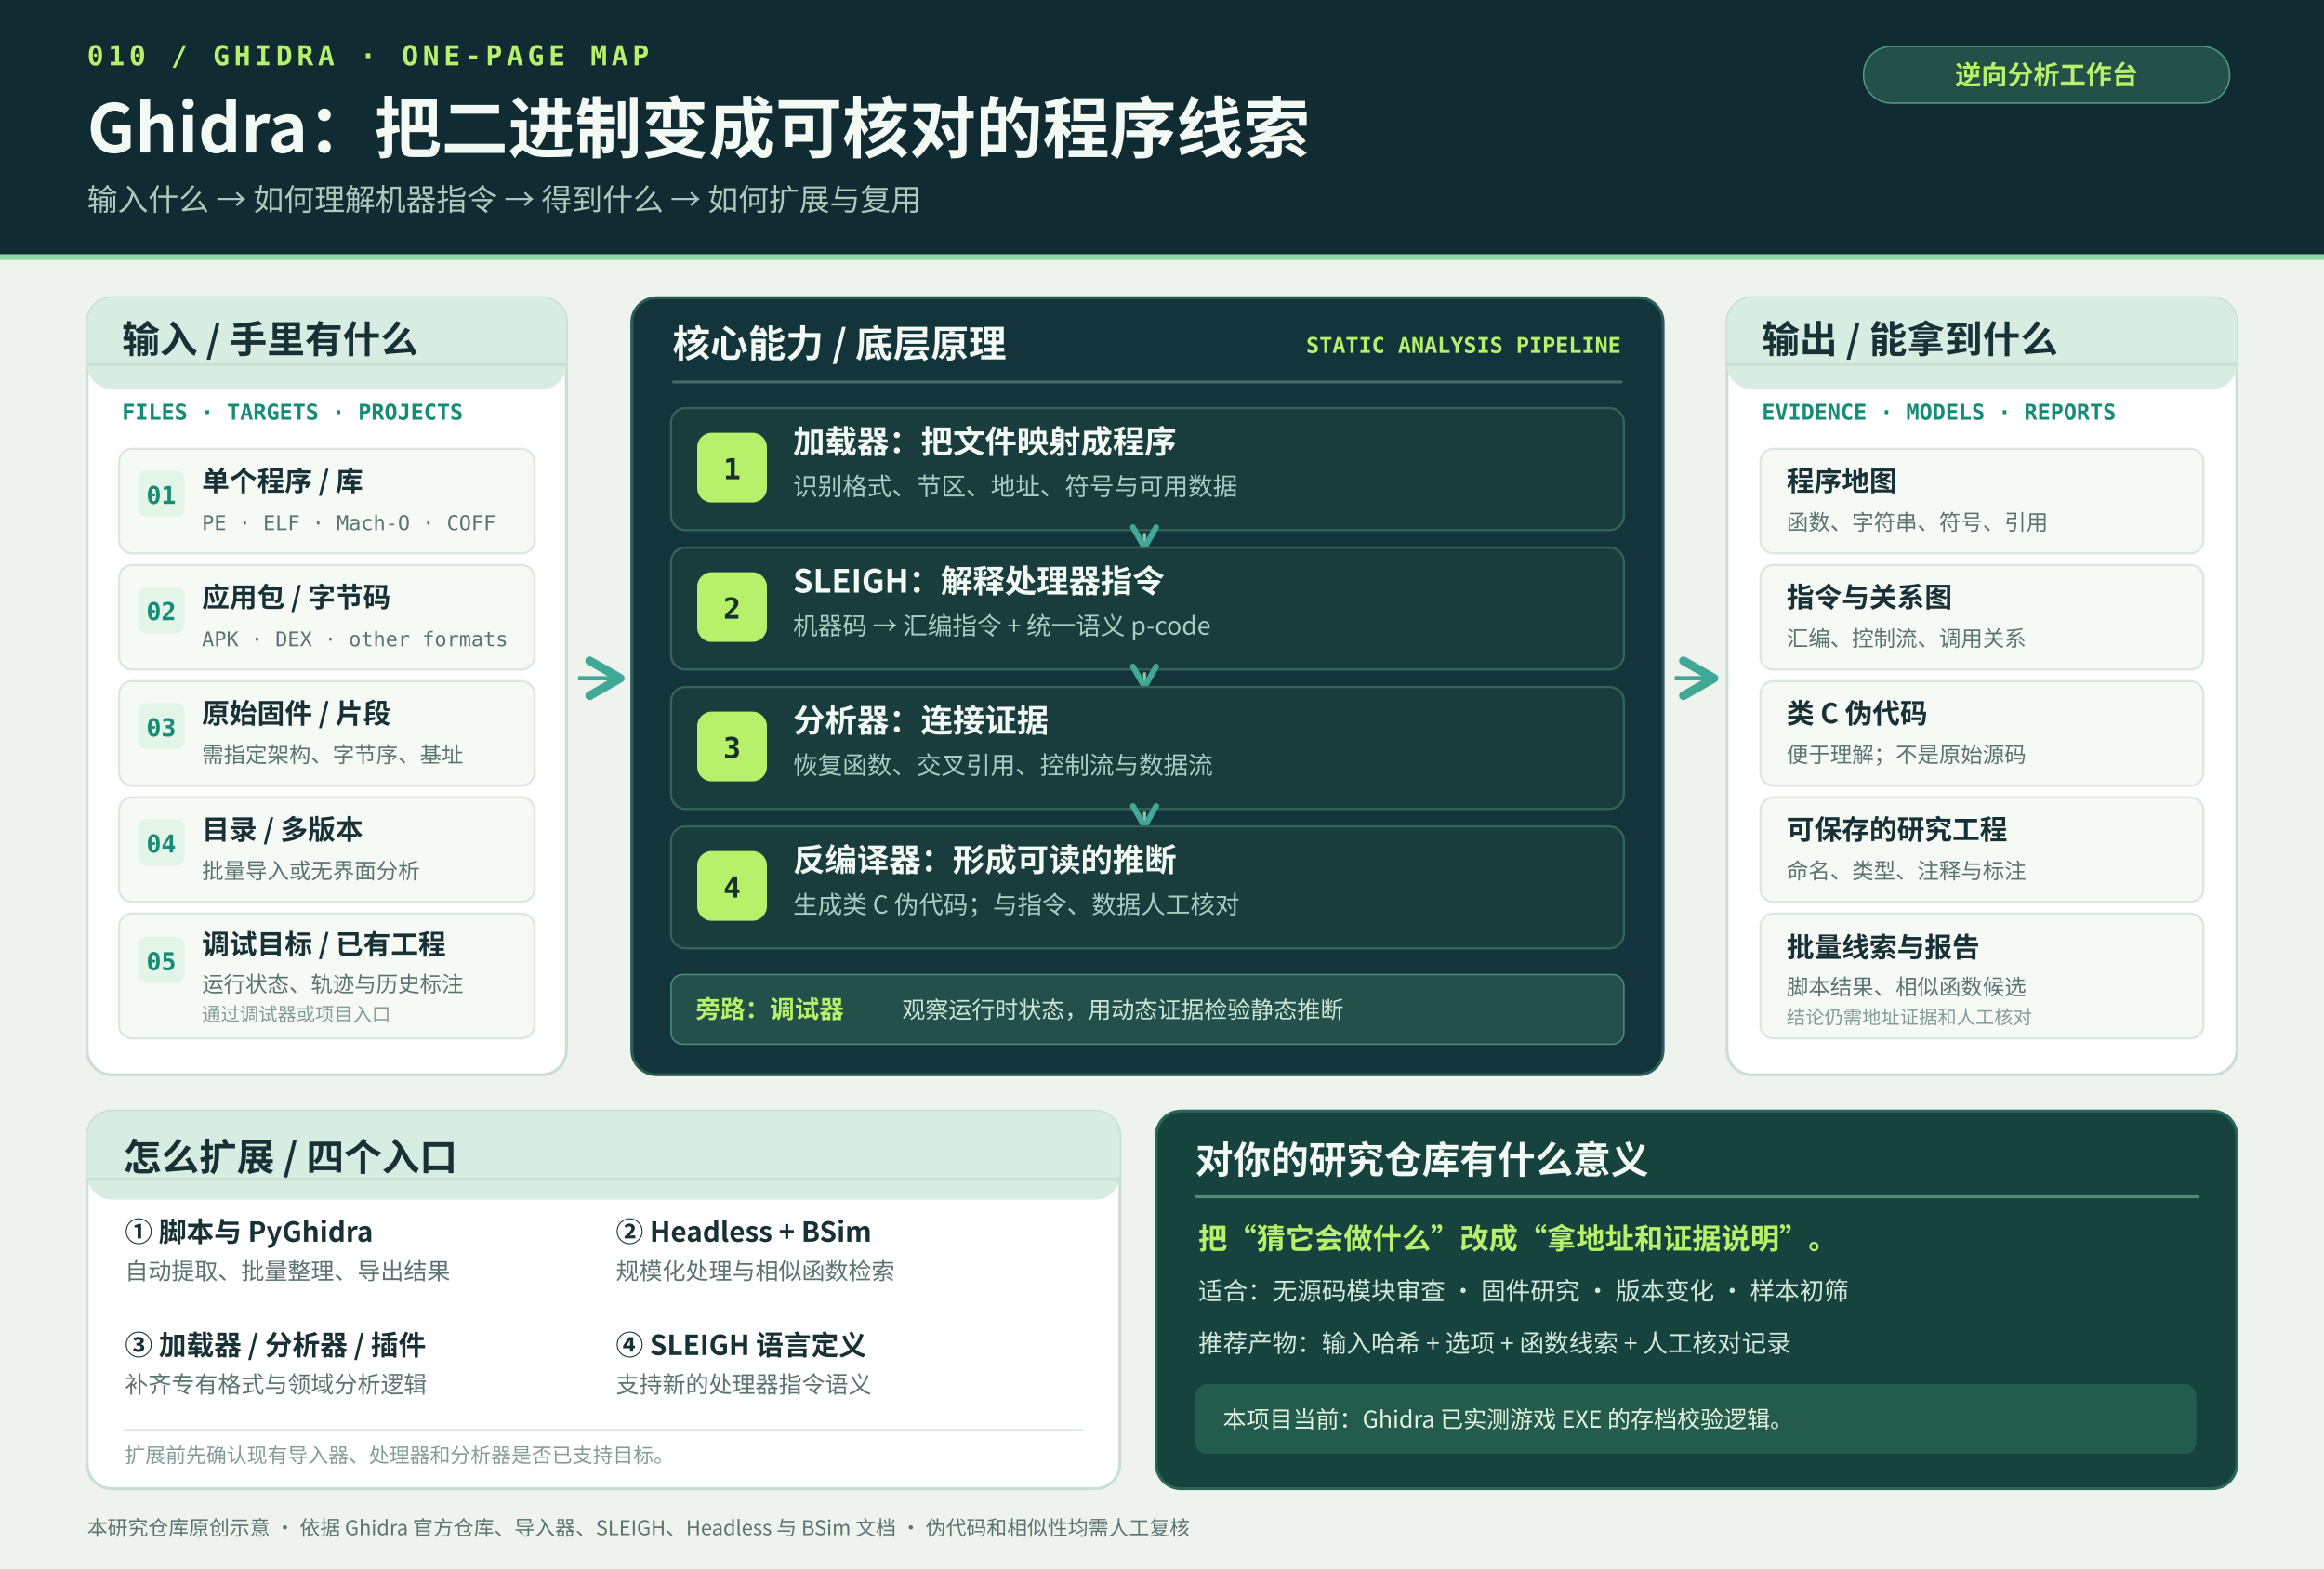
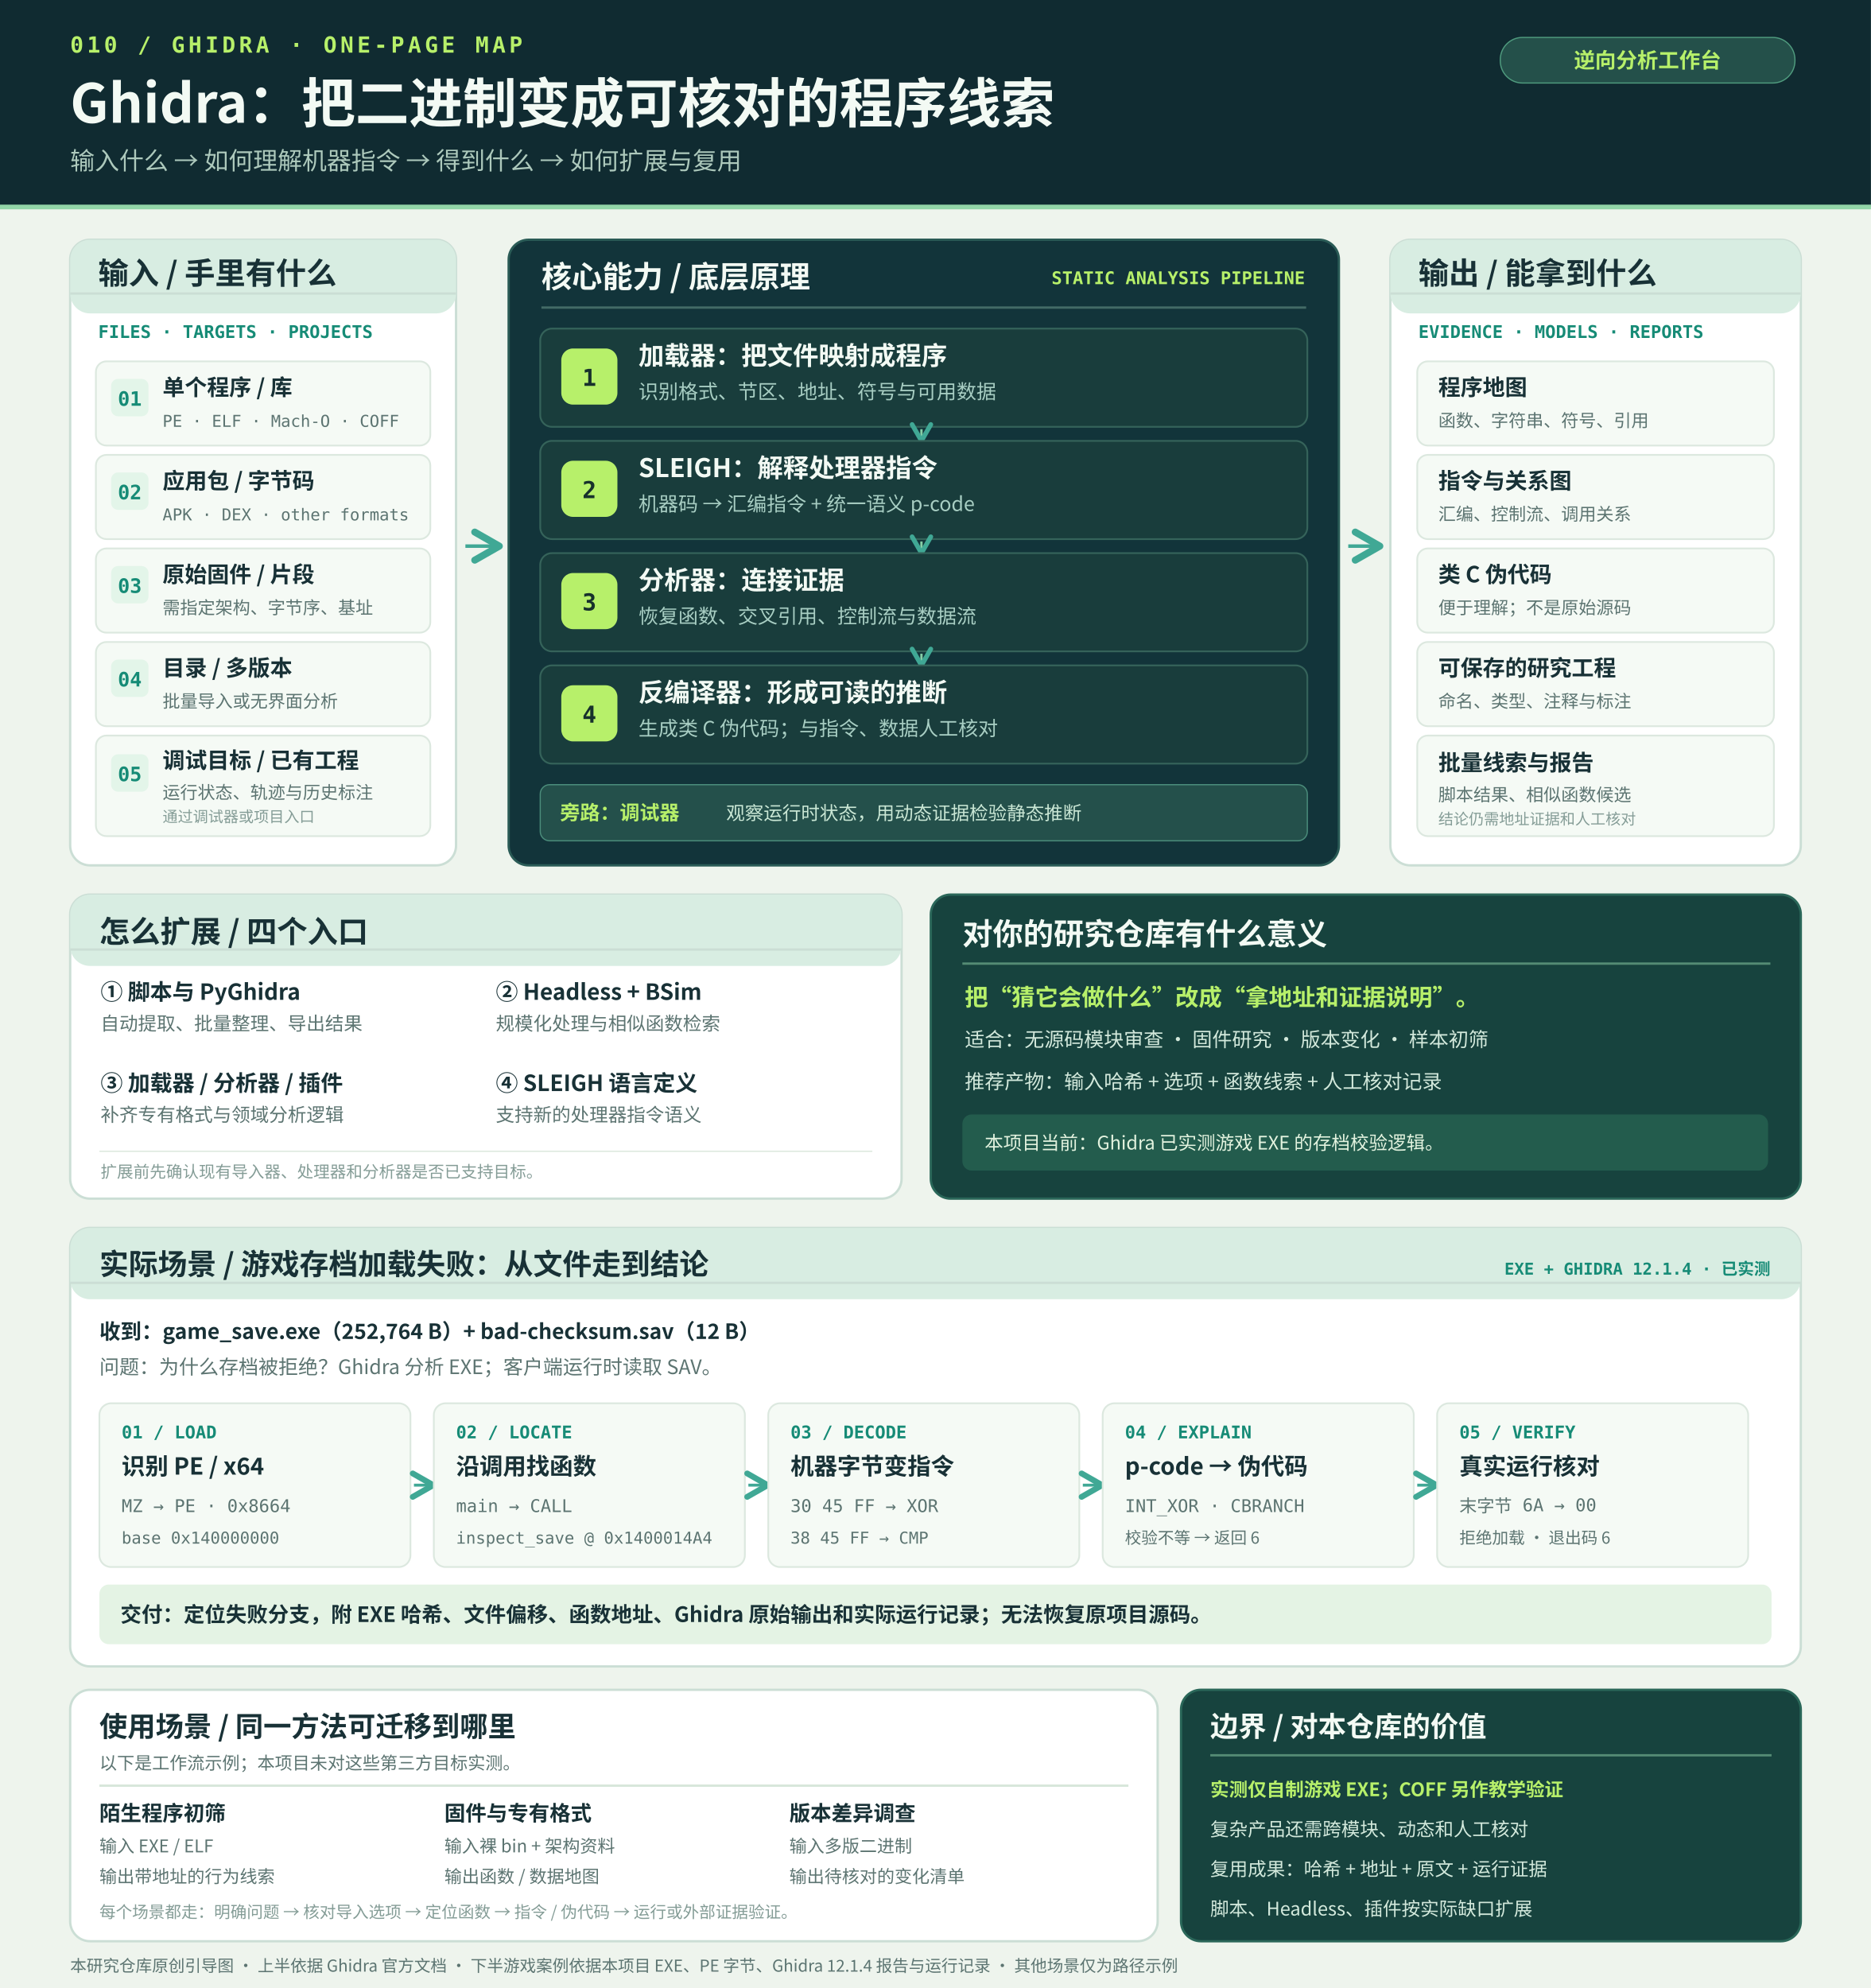
- <svg xmlns="http://www.w3.org/2000/svg" width="1600" height="1080" viewBox="0 0 1600 1080" role="img" aria-labelledby="title description">
+ <svg xmlns="http://www.w3.org/2000/svg" width="1600" height="1700" viewBox="0 0 1600 1700" role="img" aria-labelledby="title description">
  <defs>
    <style>
      .zh{font-family:'Microsoft YaHei','PingFang SC','Noto Sans CJK SC',sans-serif}
      .mono{font-family:Consolas,'Cascadia Mono',monospace}
      .ink{fill:#183136}.muted{fill:#5c7471}.soft{fill:#849c96}.white{fill:#f3faf4}.lime{fill:#b7f06a}.teal{fill:#168b76}
      .panel{fill:#ffffff;stroke:#cbded5;stroke-width:2}.row{fill:#f5faf5;stroke:#dce8df;stroke-width:1.5}
      .tag{fill:#e3f5e9}.darkrow{fill:#193d3c;stroke:#35635a;stroke-width:1.5}
    </style>
    <marker id="arrow" markerWidth="10" markerHeight="10" refX="7" refY="5" orient="auto">
      <path d="M1 1 L8 5 L1 9" fill="none" stroke="#40a895" stroke-width="2" stroke-linecap="round" stroke-linejoin="round" />
    </marker>
  </defs>
-   <rect width="1600" height="1080" fill="#eef4ed" />
+   <rect width="1600" height="1700" fill="#eef4ed" />
  <path d="M0 0H1600V177H0Z" fill="#102b31" />
  <path d="M0 177H1600" stroke="#92d5a7" stroke-width="4" />
  <text x="60" y="45" class="mono lime" font-size="19" font-weight="700" letter-spacing="3">010 / GHIDRA · ONE-PAGE MAP</text>
  <text x="60" y="105" class="zh white" font-size="46" font-weight="800">Ghidra：把二进制变成可核对的程序线索</text>
  <text x="60" y="145" class="zh" fill="#adc9bc" font-size="21">输入什么  →  如何理解机器指令  →  得到什么  →  如何扩展与复用</text>
  <rect x="1283" y="32" width="252" height="39" rx="19" fill="#24504a" stroke="#4f9b7e" />
  <text x="1409" y="58" class="zh lime" text-anchor="middle" font-size="18" font-weight="700">逆向分析工作台</text>
  <rect x="60" y="205" width="330" height="535" rx="17" class="panel" />
  <rect x="60" y="205" width="330" height="63" rx="17" fill="#d8ede2" />
  <path d="M60 251H390" stroke="#cbded5" stroke-width="2" />
  <text x="84" y="243" class="zh ink" font-size="26" font-weight="800">输入 / 手里有什么</text>
  <text x="84" y="289" class="mono teal" font-size="15" font-weight="700">FILES · TARGETS · PROJECTS</text>
  <rect x="82" y="309" width="286" height="72" rx="9" class="row" />
  <rect x="95" y="324" width="32" height="32" rx="6" class="tag" />
  <text x="111" y="347" class="mono teal" text-anchor="middle" font-size="17" font-weight="700">01</text>
  <text x="139" y="338" class="zh ink" font-size="19" font-weight="700">单个程序 / 库</text>
  <text x="139" y="365" class="mono muted" font-size="14">PE · ELF · Mach-O · COFF</text>
  <rect x="82" y="389" width="286" height="72" rx="9" class="row" />
  <rect x="95" y="404" width="32" height="32" rx="6" class="tag" />
  <text x="111" y="427" class="mono teal" text-anchor="middle" font-size="17" font-weight="700">02</text>
  <text x="139" y="418" class="zh ink" font-size="19" font-weight="700">应用包 / 字节码</text>
  <text x="139" y="445" class="mono muted" font-size="14">APK · DEX · other formats</text>
  <rect x="82" y="469" width="286" height="72" rx="9" class="row" />
  <rect x="95" y="484" width="32" height="32" rx="6" class="tag" />
  <text x="111" y="507" class="mono teal" text-anchor="middle" font-size="17" font-weight="700">03</text>
  <text x="139" y="498" class="zh ink" font-size="19" font-weight="700">原始固件 / 片段</text>
  <text x="139" y="525" class="zh muted" font-size="15">需指定架构、字节序、基址</text>
  <rect x="82" y="549" width="286" height="72" rx="9" class="row" />
  <rect x="95" y="564" width="32" height="32" rx="6" class="tag" />
  <text x="111" y="587" class="mono teal" text-anchor="middle" font-size="17" font-weight="700">04</text>
  <text x="139" y="578" class="zh ink" font-size="19" font-weight="700">目录 / 多版本</text>
  <text x="139" y="605" class="zh muted" font-size="15">批量导入或无界面分析</text>
  <rect x="82" y="629" width="286" height="86" rx="9" class="row" />
  <rect x="95" y="645" width="32" height="32" rx="6" class="tag" />
  <text x="111" y="668" class="mono teal" text-anchor="middle" font-size="17" font-weight="700">05</text>
  <text x="139" y="657" class="zh ink" font-size="19" font-weight="700">调试目标 / 已有工程</text>
  <text x="139" y="683" class="zh muted" font-size="15">运行状态、轨迹与历史标注</text>
  <text x="139" y="703" class="zh soft" font-size="13">通过调试器或项目入口</text>
  <path d="M398 467H424" stroke="#40a895" stroke-width="3" marker-end="url(#arrow)" />
  <rect x="435" y="205" width="710" height="535" rx="17" fill="#12343a" stroke="#2a5b56" stroke-width="2" />
  <text x="463" y="246" class="zh white" font-size="26" font-weight="800">核心能力 / 底层原理</text>
  <text x="1116" y="243" class="mono lime" text-anchor="end" font-size="15" font-weight="700">STATIC ANALYSIS PIPELINE</text>
  <path d="M463 263H1117" stroke="#426a66" stroke-width="2" />
  <rect x="462" y="281" width="656" height="84" rx="10" class="darkrow" />
  <rect x="480" y="298" width="48" height="48" rx="10" fill="#b7f06a" />
  <text x="504" y="330" class="mono" fill="#17312c" text-anchor="middle" font-size="20" font-weight="700">1</text>
  <text x="546" y="312" class="zh white" font-size="22" font-weight="700">加载器：把文件映射成程序</text>
  <text x="546" y="341" class="zh" fill="#a8cec3" font-size="17">识别格式、节区、地址、符号与可用数据</text>
  <path d="M788 367V375" stroke="#86cfa7" stroke-width="2" marker-end="url(#arrow)" />
  <rect x="462" y="377" width="656" height="84" rx="10" class="darkrow" />
  <rect x="480" y="394" width="48" height="48" rx="10" fill="#b7f06a" />
  <text x="504" y="426" class="mono" fill="#17312c" text-anchor="middle" font-size="20" font-weight="700">2</text>
  <text x="546" y="408" class="zh white" font-size="22" font-weight="700">SLEIGH：解释处理器指令</text>
  <text x="546" y="437" class="zh" fill="#a8cec3" font-size="17">机器码 → 汇编指令 + 统一语义 p-code</text>
  <path d="M788 463V471" stroke="#86cfa7" stroke-width="2" marker-end="url(#arrow)" />
  <rect x="462" y="473" width="656" height="84" rx="10" class="darkrow" />
  <rect x="480" y="490" width="48" height="48" rx="10" fill="#b7f06a" />
  <text x="504" y="522" class="mono" fill="#17312c" text-anchor="middle" font-size="20" font-weight="700">3</text>
  <text x="546" y="504" class="zh white" font-size="22" font-weight="700">分析器：连接证据</text>
  <text x="546" y="533" class="zh" fill="#a8cec3" font-size="17">恢复函数、交叉引用、控制流与数据流</text>
  <path d="M788 559V567" stroke="#86cfa7" stroke-width="2" marker-end="url(#arrow)" />
  <rect x="462" y="569" width="656" height="84" rx="10" class="darkrow" />
  <rect x="480" y="586" width="48" height="48" rx="10" fill="#b7f06a" />
  <text x="504" y="618" class="mono" fill="#17312c" text-anchor="middle" font-size="20" font-weight="700">4</text>
  <text x="546" y="600" class="zh white" font-size="22" font-weight="700">反编译器：形成可读的推断</text>
  <text x="546" y="629" class="zh" fill="#a8cec3" font-size="17">生成类 C 伪代码；与指令、数据人工核对</text>
  <rect x="462" y="671" width="656" height="48" rx="8" fill="#24504b" stroke="#4b8d7b" />
  <text x="479" y="701" class="zh lime" font-size="17" font-weight="700">旁路：调试器</text>
  <text x="621" y="701" class="zh" fill="#cae7d5" font-size="16">观察运行时状态，用动态证据检验静态推断</text>
  <path d="M1153 467H1177" stroke="#40a895" stroke-width="3" marker-end="url(#arrow)" />
  <rect x="1189" y="205" width="351" height="535" rx="17" class="panel" />
  <rect x="1189" y="205" width="351" height="63" rx="17" fill="#d8ede2" />
  <path d="M1189 251H1540" stroke="#cbded5" stroke-width="2" />
  <text x="1213" y="243" class="zh ink" font-size="26" font-weight="800">输出 / 能拿到什么</text>
  <text x="1213" y="289" class="mono teal" font-size="15" font-weight="700">EVIDENCE · MODELS · REPORTS</text>
  <rect x="1212" y="309" width="305" height="72" rx="9" class="row" />
  <text x="1230" y="338" class="zh ink" font-size="19" font-weight="700">程序地图</text>
  <text x="1230" y="365" class="zh muted" font-size="15">函数、字符串、符号、引用</text>
  <rect x="1212" y="389" width="305" height="72" rx="9" class="row" />
  <text x="1230" y="418" class="zh ink" font-size="19" font-weight="700">指令与关系图</text>
  <text x="1230" y="445" class="zh muted" font-size="15">汇编、控制流、调用关系</text>
  <rect x="1212" y="469" width="305" height="72" rx="9" class="row" />
  <text x="1230" y="498" class="zh ink" font-size="19" font-weight="700">类 C 伪代码</text>
  <text x="1230" y="525" class="zh muted" font-size="15">便于理解；不是原始源码</text>
  <rect x="1212" y="549" width="305" height="72" rx="9" class="row" />
  <text x="1230" y="578" class="zh ink" font-size="19" font-weight="700">可保存的研究工程</text>
  <text x="1230" y="605" class="zh muted" font-size="15">命名、类型、注释与标注</text>
  <rect x="1212" y="629" width="305" height="86" rx="9" class="row" />
  <text x="1230" y="659" class="zh ink" font-size="19" font-weight="700">批量线索与报告</text>
  <text x="1230" y="685" class="zh muted" font-size="15">脚本结果、相似函数候选</text>
  <text x="1230" y="705" class="zh soft" font-size="13">结论仍需地址证据和人工核对</text>
  <rect x="60" y="765" width="711" height="260" rx="17" class="panel" />
  <rect x="60" y="765" width="711" height="61" rx="17" fill="#d8ede2" />
  <path d="M60 812H771" stroke="#cbded5" stroke-width="2" />
  <text x="85" y="806" class="zh ink" font-size="26" font-weight="800">怎么扩展 / 四个入口</text>
  <text x="86" y="855" class="zh ink" font-size="19" font-weight="700">① 脚本与 PyGhidra</text>
  <text x="86" y="881" class="zh muted" font-size="16">自动提取、批量整理、导出结果</text>
  <text x="86" y="933" class="zh ink" font-size="19" font-weight="700">③ 加载器 / 分析器 / 插件</text>
  <text x="86" y="959" class="zh muted" font-size="16">补齐专有格式与领域分析逻辑</text>
  <text x="424" y="855" class="zh ink" font-size="19" font-weight="700">② Headless + BSim</text>
  <text x="424" y="881" class="zh muted" font-size="16">规模化处理与相似函数检索</text>
  <text x="424" y="933" class="zh ink" font-size="19" font-weight="700">④ SLEIGH 语言定义</text>
  <text x="424" y="959" class="zh muted" font-size="16">支持新的处理器指令语义</text>
  <rect x="85" y="984" width="661" height="1" fill="#dae7dc" />
  <text x="86" y="1007" class="zh soft" font-size="14">扩展前先确认现有导入器、处理器和分析器是否已支持目标。</text>
  <rect x="796" y="765" width="744" height="260" rx="17" fill="#17433e" stroke="#2a6759" stroke-width="2" />
  <text x="823" y="808" class="zh white" font-size="26" font-weight="800">对你的研究仓库有什么意义</text>
  <path d="M823 824H1514" stroke="#548b74" stroke-width="2" />
  <text x="825" y="860" class="zh lime" font-size="20" font-weight="700">把“猜它会做什么”改成“拿地址和证据说明”。</text>
  <text x="825" y="895" class="zh" fill="#d3e9dc" font-size="17">适合：无源码模块审查 · 固件研究 · 版本变化 · 样本初筛</text>
  <text x="825" y="931" class="zh" fill="#d3e9dc" font-size="17">推荐产物：输入哈希 + 选项 + 函数线索 + 人工核对记录</text>
  <rect x="823" y="953" width="689" height="48" rx="8" fill="#235c4d" />
  <text x="842" y="983" class="zh" fill="#e3f3df" font-size="16">本项目当前：Ghidra 已实测游戏 EXE 的存档校验逻辑。</text>
-   <text x="60" y="1057" class="zh muted" font-size="14">本研究仓库原创示意 · 依据 Ghidra 官方仓库、导入器、SLEIGH、Headless 与 BSim 文档 · 伪代码和相似性均需人工复核</text>
+   <rect x="60" y="1050" width="1480" height="375" rx="17" class="panel" />
+   <rect x="60" y="1050" width="1480" height="61" rx="17" fill="#d8ede2" />
+   <path d="M60 1097H1540" stroke="#cbded5" stroke-width="2" />
+   <text x="85" y="1090" class="zh ink" font-size="25" font-weight="800">实际场景 / 游戏存档加载失败：从文件走到结论</text>
+   <text x="1514" y="1090" class="mono teal" text-anchor="end" font-size="14" font-weight="700">EXE + GHIDRA 12.1.4 · 已实测</text>
+   <text x="85" y="1145" class="zh ink" font-size="18" font-weight="700">收到：game_save.exe（252,764 B）+ bad-checksum.sav（12 B）</text>
+   <text x="85" y="1175" class="zh muted" font-size="17">问题：为什么存档被拒绝？Ghidra 分析 EXE；客户端运行时读取 SAV。</text>
+   <rect x="85" y="1200" width="266" height="140" rx="10" class="row" />
+   <text x="104" y="1230" class="mono teal" font-size="15" font-weight="700">01 / LOAD</text>
+   <text x="104" y="1261" class="zh ink" font-size="20" font-weight="700">识别 PE / x64</text>
+   <text x="104" y="1293" class="mono muted" font-size="15">MZ → PE · 0x8664</text>
+   <text x="104" y="1320" class="mono muted" font-size="14">base 0x140000000</text>
+   <path d="M354 1270H368" stroke="#40a895" stroke-width="2.5" marker-end="url(#arrow)" />
+   <rect x="371" y="1200" width="266" height="140" rx="10" class="row" />
+   <text x="390" y="1230" class="mono teal" font-size="15" font-weight="700">02 / LOCATE</text>
+   <text x="390" y="1261" class="zh ink" font-size="20" font-weight="700">沿调用找函数</text>
+   <text x="390" y="1293" class="mono muted" font-size="15">main → CALL</text>
+   <text x="390" y="1320" class="mono muted" font-size="14">inspect_save @ 0x1400014A4</text>
+   <path d="M640 1270H654" stroke="#40a895" stroke-width="2.5" marker-end="url(#arrow)" />
+   <rect x="657" y="1200" width="266" height="140" rx="10" class="row" />
+   <text x="676" y="1230" class="mono teal" font-size="15" font-weight="700">03 / DECODE</text>
+   <text x="676" y="1261" class="zh ink" font-size="20" font-weight="700">机器字节变指令</text>
+   <text x="676" y="1293" class="mono muted" font-size="15">30 45 FF → XOR</text>
+   <text x="676" y="1320" class="mono muted" font-size="14">38 45 FF → CMP</text>
+   <path d="M926 1270H940" stroke="#40a895" stroke-width="2.5" marker-end="url(#arrow)" />
+   <rect x="943" y="1200" width="266" height="140" rx="10" class="row" />
+   <text x="962" y="1230" class="mono teal" font-size="15" font-weight="700">04 / EXPLAIN</text>
+   <text x="962" y="1261" class="zh ink" font-size="20" font-weight="700">p-code → 伪代码</text>
+   <text x="962" y="1293" class="mono muted" font-size="15">INT_XOR · CBRANCH</text>
+   <text x="962" y="1320" class="zh muted" font-size="14">校验不等 → 返回 6</text>
+   <path d="M1212 1270H1226" stroke="#40a895" stroke-width="2.5" marker-end="url(#arrow)" />
+   <rect x="1229" y="1200" width="266" height="140" rx="10" class="row" />
+   <text x="1248" y="1230" class="mono teal" font-size="15" font-weight="700">05 / VERIFY</text>
+   <text x="1248" y="1261" class="zh ink" font-size="20" font-weight="700">真实运行核对</text>
+   <text x="1248" y="1293" class="mono muted" font-size="15">末字节 6A → 00</text>
+   <text x="1248" y="1320" class="zh muted" font-size="14">拒绝加载 · 退出码 6</text>
+   <rect x="85" y="1355" width="1430" height="51" rx="8" fill="#e4f3e4" />
+   <text x="103" y="1387" class="zh ink" font-size="18" font-weight="700">交付：定位失败分支，附 EXE 哈希、文件偏移、函数地址、Ghidra 原始输出和实际运行记录；无法恢复原项目源码。</text>
+   <rect x="60" y="1445" width="930" height="215" rx="17" class="panel" />
+   <text x="85" y="1485" class="zh ink" font-size="24" font-weight="800">使用场景 / 同一方法可迁移到哪里</text>
+   <text x="85" y="1513" class="zh muted" font-size="15">以下是工作流示例；本项目未对这些第三方目标实测。</text>
+   <path d="M85 1527H965" stroke="#d7e6da" stroke-width="2" />
+   <text x="85" y="1557" class="zh ink" font-size="18" font-weight="700">陌生程序初筛</text>
+   <text x="85" y="1584" class="zh muted" font-size="15">输入 EXE / ELF</text>
+   <text x="85" y="1610" class="zh muted" font-size="15">输出带地址的行为线索</text>
+   <text x="380" y="1557" class="zh ink" font-size="18" font-weight="700">固件与专有格式</text>
+   <text x="380" y="1584" class="zh muted" font-size="15">输入裸 bin + 架构资料</text>
+   <text x="380" y="1610" class="zh muted" font-size="15">输出函数 / 数据地图</text>
+   <text x="675" y="1557" class="zh ink" font-size="18" font-weight="700">版本差异调查</text>
+   <text x="675" y="1584" class="zh muted" font-size="15">输入多版二进制</text>
+   <text x="675" y="1610" class="zh muted" font-size="15">输出待核对的变化清单</text>
+   <text x="85" y="1640" class="zh soft" font-size="14">每个场景都走：明确问题 → 核对导入选项 → 定位函数 → 指令 / 伪代码 → 运行或外部证据验证。</text>
+   <rect x="1010" y="1445" width="530" height="215" rx="17" fill="#17433e" stroke="#2a6759" stroke-width="2" />
+   <text x="1035" y="1485" class="zh white" font-size="24" font-weight="800">边界 / 对本仓库的价值</text>
+   <path d="M1035 1501H1515" stroke="#548b74" stroke-width="2" />
+   <text x="1035" y="1536" class="zh lime" font-size="16" font-weight="700">实测仅自制游戏 EXE；COFF 另作教学验证</text>
+   <text x="1035" y="1570" class="zh" fill="#d3e9dc" font-size="16">复杂产品还需跨模块、动态和人工核对</text>
+   <text x="1035" y="1604" class="zh" fill="#d3e9dc" font-size="16">复用成果：哈希 + 地址 + 原文 + 运行证据</text>
+   <text x="1035" y="1638" class="zh" fill="#d3e9dc" font-size="16">脚本、Headless、插件按实际缺口扩展</text>
+   <text x="60" y="1686" class="zh muted" font-size="14">本研究仓库原创引导图 · 上半依据 Ghidra 官方文档 · 下半游戏案例依据本项目 EXE、PE 字节、Ghidra 12.1.4 报告与运行记录 · 其他场景仅为路径示例</text>
</svg>
